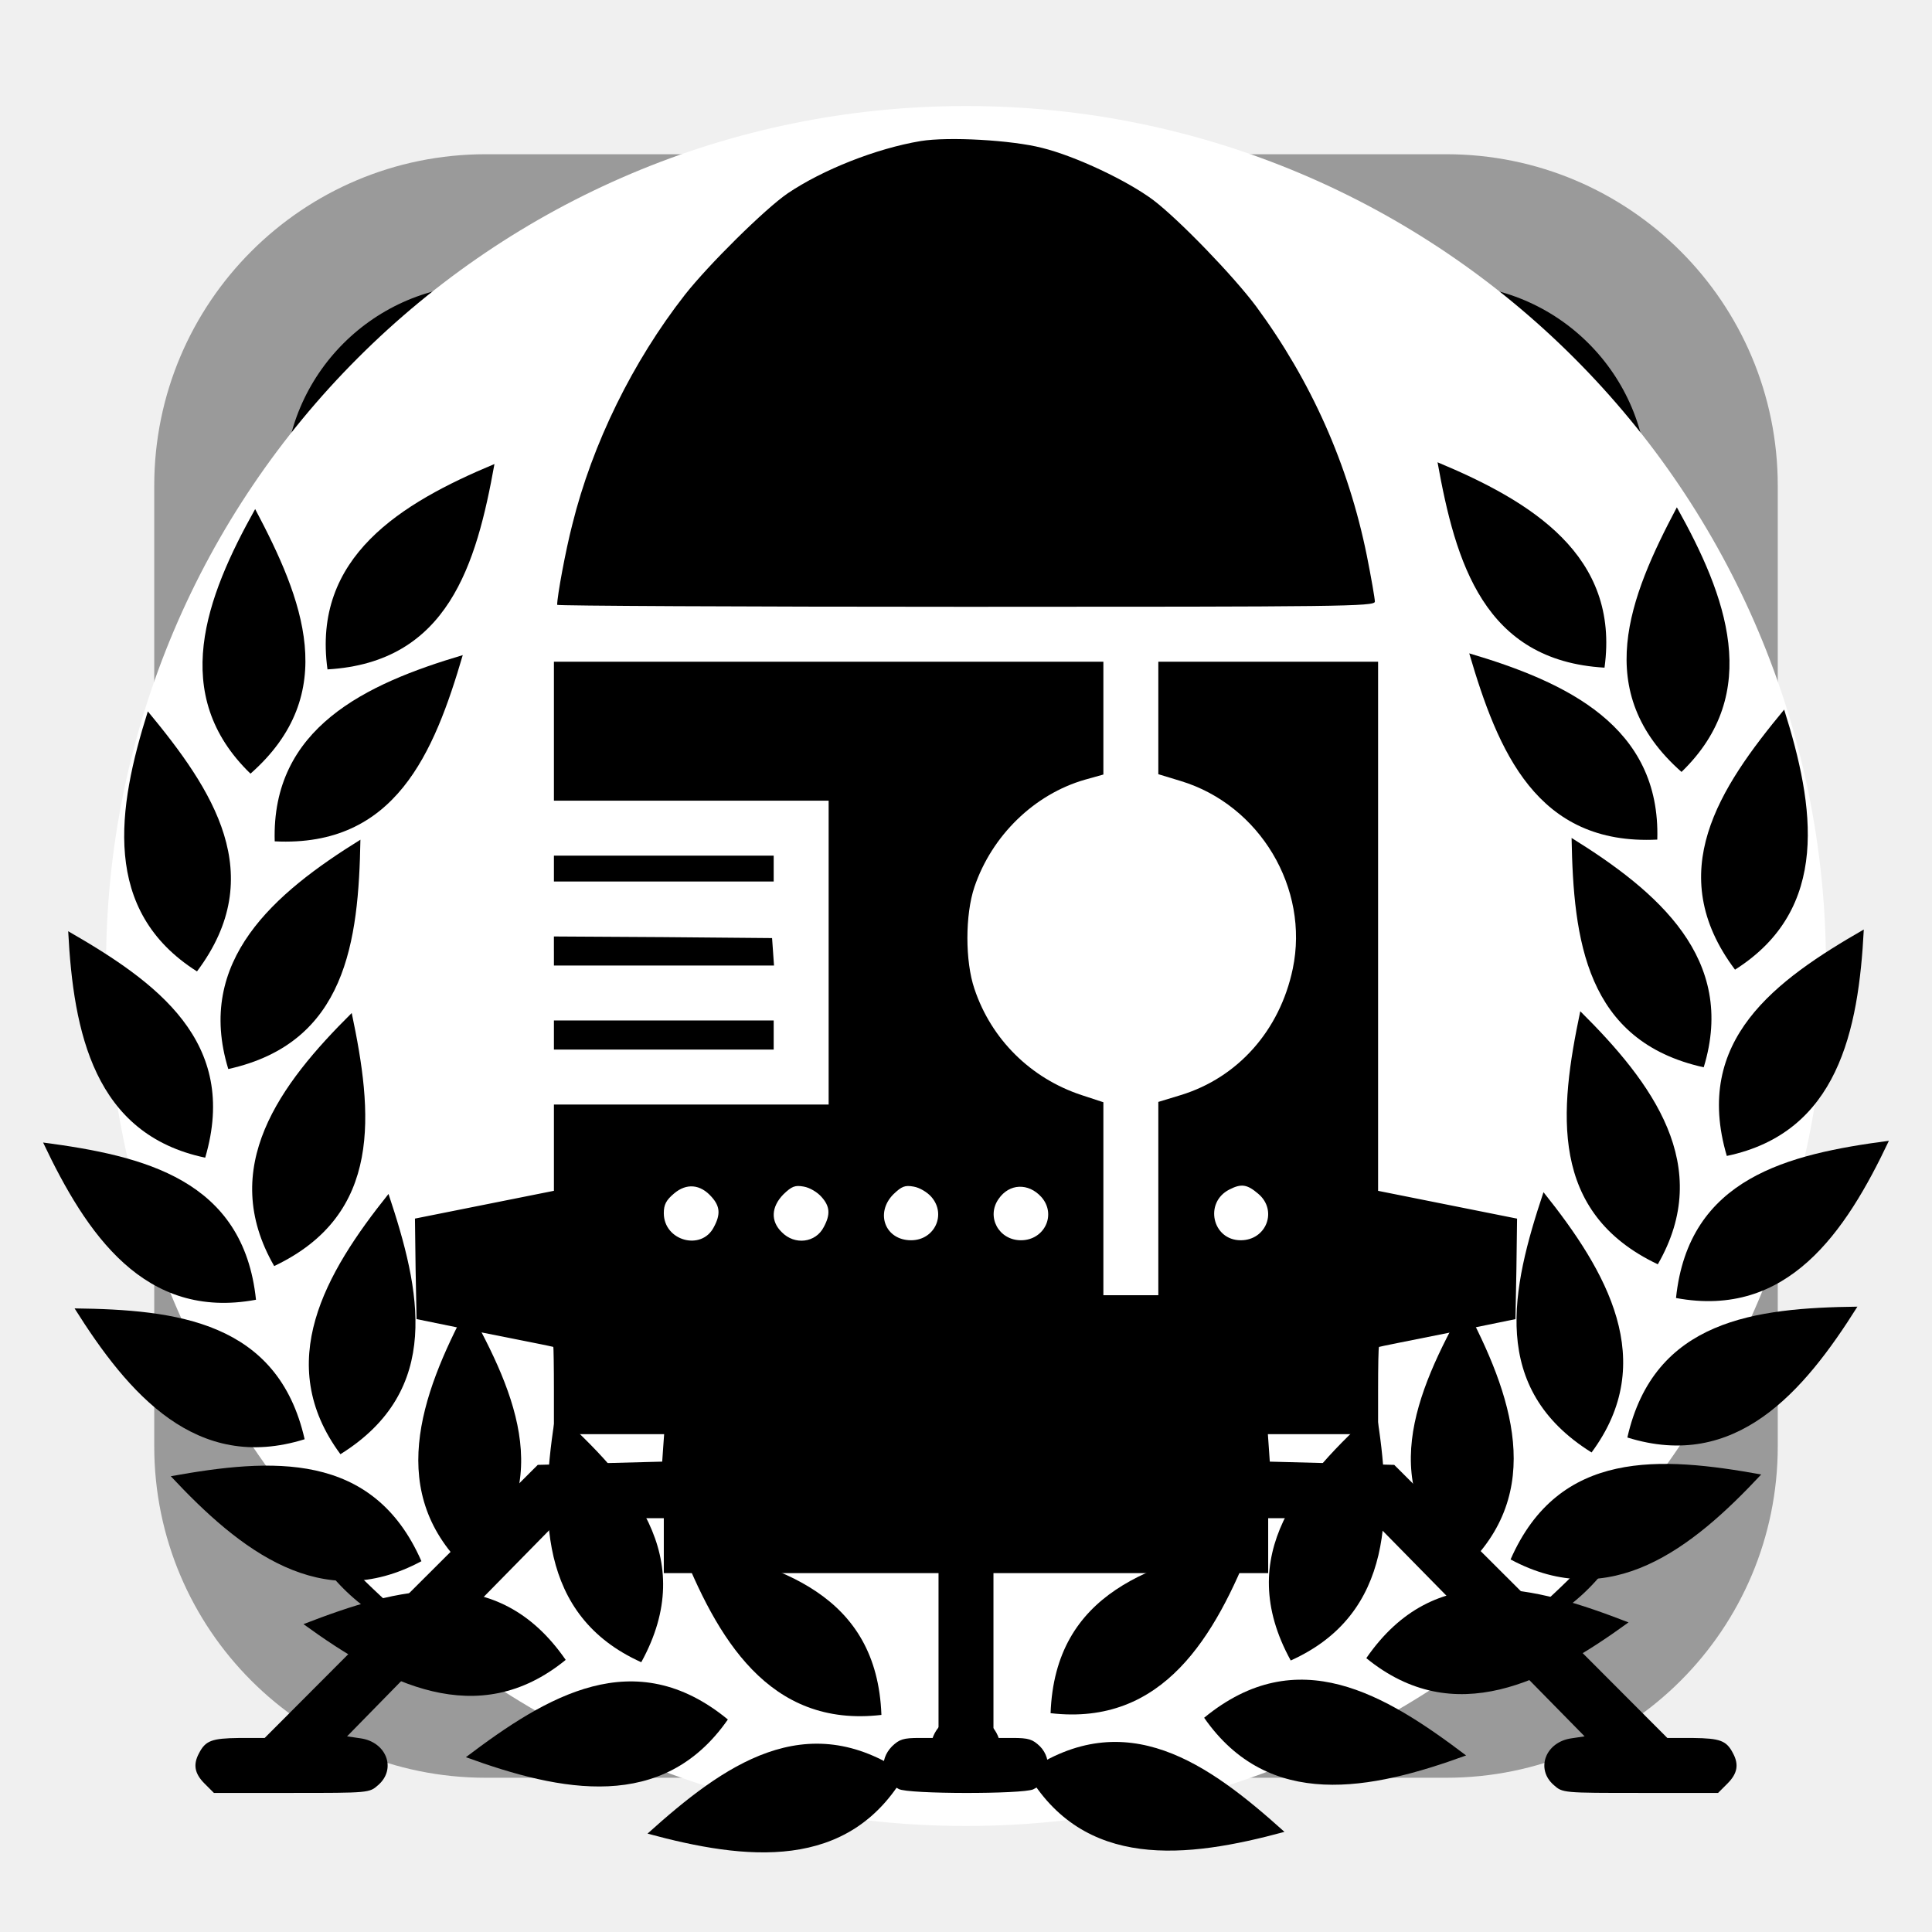
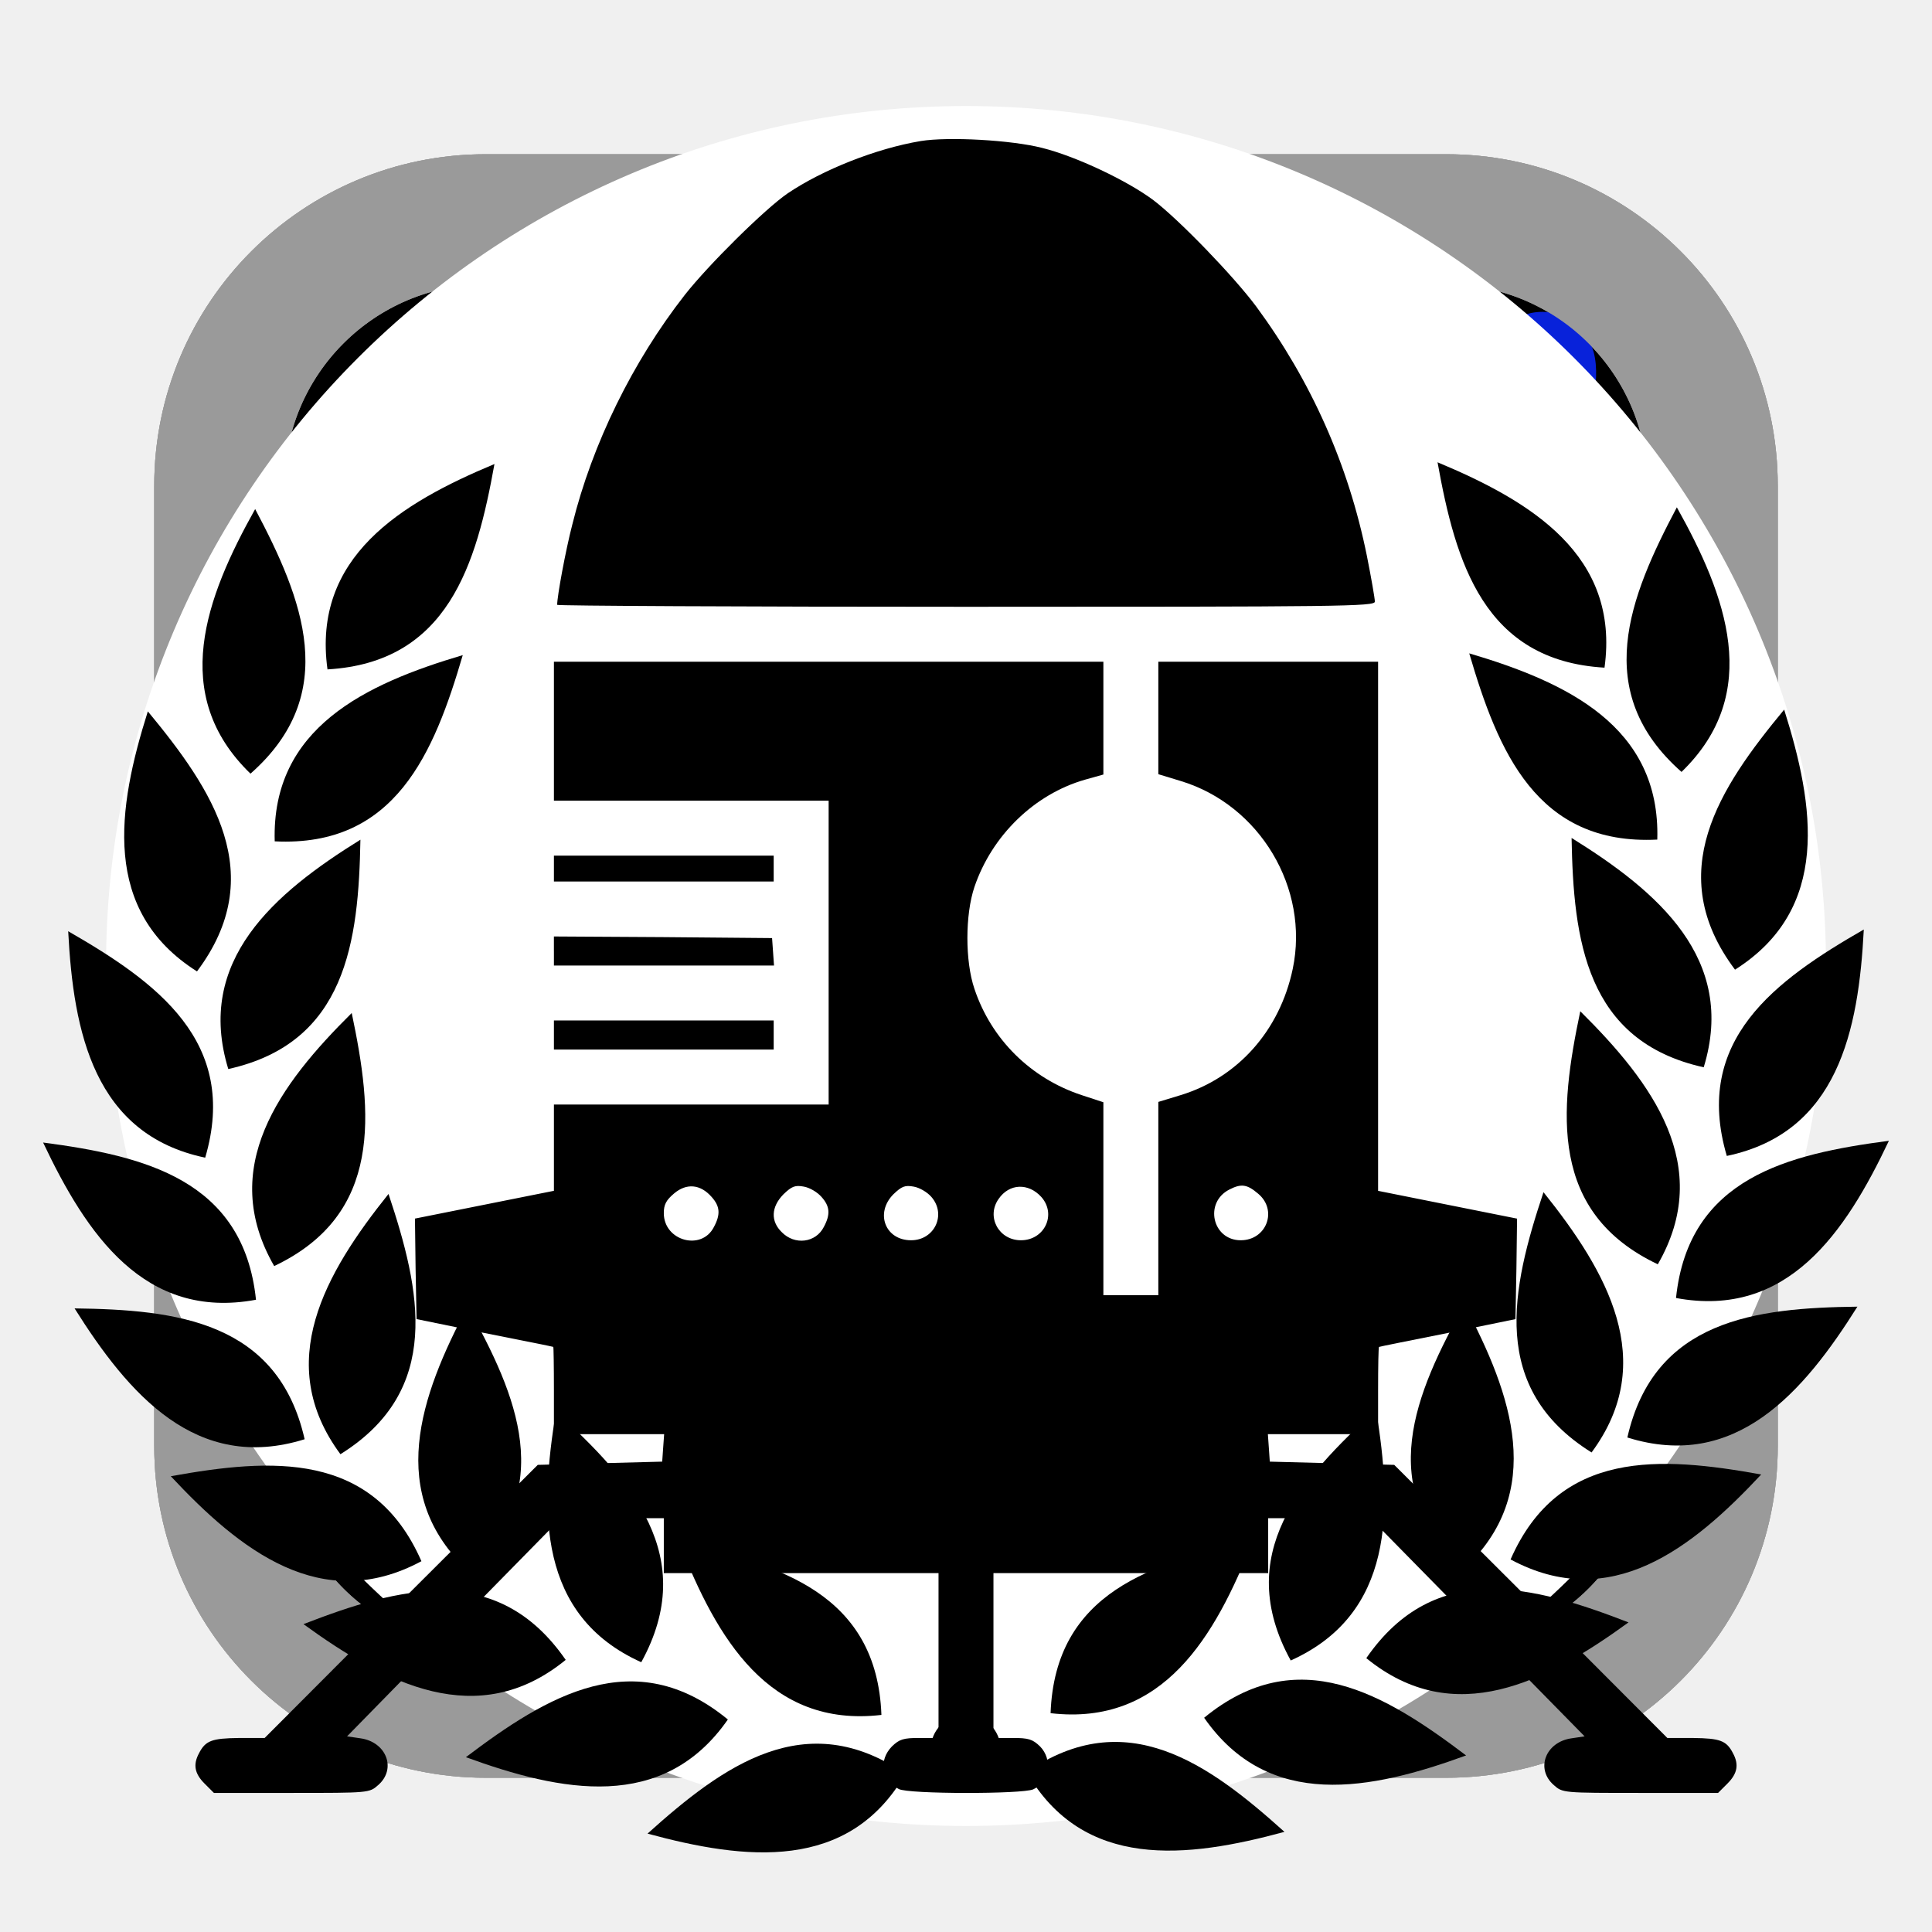
<svg xmlns="http://www.w3.org/2000/svg" xmlns:xlink="http://www.w3.org/1999/xlink" viewBox="0 0 100 100" version="1.0" width="100" height="100" fill="currentColor" id="svg79">
  <defs id="defs83">
    <linearGradient id="linearGradient897">
      <stop style="stop-color:#f2e043;stop-opacity:1;" offset="0" id="stop893" />
      <stop style="stop-color:#f2e043;stop-opacity:0;" offset="1" id="stop895" />
    </linearGradient>
    <linearGradient xlink:href="#linearGradient897" id="linearGradient899" x1="8.261" y1="7.86" x2="92.114" y2="91.713" gradientUnits="userSpaceOnUse" />
  </defs>
-   <g style="display:inline" id="weekly">
-     <g id="g10" transform="translate(4.817503,2.220127)">
-       <rect style="stroke:#9a9a9a;stroke-width:6.742;stroke-linejoin:round;stroke-opacity:1" id="rect907" width="77.291" height="77.291" x="6.537" y="9.134" rx="13.784" />
+   <g style="display:inline" id="weekly_Planeta">
+     <g style="fill-opacity:1" id="g10" transform="translate(4.817503,2.220127)">
+       <rect style="fill-opacity:1;stroke:#9a9a9a;stroke-width:6.742;stroke-linejoin:round;stroke-opacity:1" id="rect907" width="77.291" height="77.291" x="6.537" y="9.134" rx="13.784" />
+     </g>
+     <g style="fill:#16a243;fill-opacity:1" transform="matrix(1.448203,0,0,1.448203,14.77327,14.84646)" id="g16">
+       <g style="fill:#16a243;fill-opacity:1" id="g14-3">
+         <polygon style="fill:#16a243;fill-opacity:1" points="36.376,11.974 36.821,11.445 36.348,11.261 36.089,10.963 35.7,10.333 35.514,9.442 34.783,9.591 34.578,9.905 34.578,10.259 34.93,10.5 35.432,10.815 35.479,11.176 34.938,11.288 34.866,12.057 35.514,12.057 " id="polygon2" />
+         <polygon style="fill:#16a243;fill-opacity:1" points="33.893,11.76 34.809,11.111 34.848,10.629 34.419,10.444 33.819,10.583 33.374,11.297 33.374,11.76 " id="polygon4" />
+         <path style="fill:#16a243;fill-opacity:1" d="m 22.459,13.158 -0.132,0.34 h -0.639 v 0.33 h 0.152 c 0,0 0.009,0.07 0.022,0.162 l 0.392,-0.033 0.245,-0.152 0.064,-0.307 0.317,-0.027 0.125,-0.258 -0.291,-0.06 z" id="path6-67" />
+         <polygon style="fill:#16a243;fill-opacity:1" points="20.812,13.757 20.787,14.08 21.25,14.041 21.298,13.717 21.02,13.498 " id="polygon8" />
+         <path style="fill:#16a243;fill-opacity:1" d="M 48.619,24.061 C 48.612,23.35 48.576,22.644 48.509,21.949 48.284,19.632 47.73,17.411 46.9,15.329 46.838,15.174 46.781,15.017 46.715,14.864 45.609,12.251 44.056,9.872 42.155,7.819 42.03,7.685 41.903,7.553 41.776,7.423 41.417,7.05 41.048,6.686 40.666,6.337 36.344,2.402 30.604,0 24.312,0 17.967,0 12.186,2.445 7.852,6.44 6.842,7.371 5.914,8.387 5.072,9.475 1.896,13.583 0,18.729 0,24.312 c 0,13.407 10.907,24.313 24.313,24.313 9.43,0 17.617,-5.4 21.647,-13.268 0.862,-1.682 1.533,-3.475 1.985,-5.354 0.115,-0.477 0.214,-0.956 0.3,-1.441 0.245,-1.381 0.379,-2.801 0.379,-4.25 10e-4,-0.084 -0.004,-0.167 -0.005,-0.251 z m -4.576,-9.717 0.141,-0.158 c 0.185,0.359 0.358,0.724 0.523,1.094 l -0.23,-0.009 -0.434,0.06 z M 40.53,10.102 40.534,9.016 c 0.382,0.405 0.75,0.822 1.102,1.254 l -0.438,0.652 -1.531,-0.014 -0.096,-0.319 z M 11.202,7.403 V 7.362 h 0.487 l 0.042,-0.167 h 0.797 v 0.348 l -0.229,0.306 h -1.098 z m 0.778,1.085 c 0,0 0.487,-0.083 0.529,-0.083 0.042,0 0,0.486 0,0.486 L 11.411,8.96 11.202,8.71 Z m 33.612,9.651 h -1.779 l -1.084,-0.807 -1.141,0.111 v 0.696 h -0.361 l -0.39,-0.278 -1.976,-0.501 v -1.28 l -2.504,0.195 -0.776,0.417 h -0.994 l -0.487,-0.049 -1.207,0.67 v 1.261 l -2.467,1.78 0.205,0.76 h 0.5 L 31,21.838 l -0.352,0.129 -0.019,1.892 2.132,2.428 h 0.928 l 0.056,-0.148 h 1.668 l 0.481,-0.445 h 0.946 l 0.519,0.52 1.41,0.146 -0.187,1.875 1.565,2.763 -0.824,1.575 0.056,0.742 0.649,0.647 v 1.784 l 0.852,1.146 v 1.482 h 0.736 c -4.096,5.029 -10.33,8.25 -17.305,8.25 C 12.009,46.625 2,36.615 2,24.312 2,21.215 2.636,18.263 3.781,15.58 V 14.884 L 4.579,13.915 C 4.856,13.392 5.153,12.882 5.47,12.385 L 5.506,12.79 4.58,13.915 C 4.293,14.457 4.025,15.011 3.782,15.58 v 1.27 l 0.927,0.446 v 1.765 l 0.889,1.517 0.723,0.111 0.093,-0.52 -0.853,-1.316 -0.167,-1.279 h 0.5 l 0.211,1.316 1.233,1.799 -0.318,0.581 0.784,1.199 1.947,0.482 v -0.315 l 0.779,0.111 -0.074,0.556 0.612,0.112 0.945,0.258 1.335,1.521 1.705,0.129 0.167,1.391 -1.167,0.816 -0.055,1.242 -0.167,0.76 1.688,2.113 0.129,0.724 c 0,0 0.612,0.166 0.687,0.166 0.074,0 1.372,0.983 1.372,0.983 v 3.819 l 0.463,0.13 -0.315,1.762 0.779,1.039 -0.144,1.746 1.029,1.809 1.321,1.154 1.328,0.024 0.13,-0.427 -0.976,-0.822 0.056,-0.408 0.175,-0.5 0.037,-0.51 -0.66,-0.02 -0.333,-0.418 0.548,-0.527 0.074,-0.398 -0.612,-0.175 0.036,-0.37 0.872,-0.132 1.326,-0.637 0.445,-0.816 1.391,-1.78 -0.316,-1.392 0.427,-0.741 1.279,0.039 0.861,-0.682 0.278,-2.686 0.955,-1.213 0.167,-0.779 -0.871,-0.279 -0.575,-0.943 -1.965,-0.02 -1.558,-0.594 -0.074,-1.111 -0.52,-0.909 -1.409,-0.021 -0.814,-1.278 -0.723,-0.353 -0.037,0.39 -1.316,0.078 -0.482,-0.671 -1.373,-0.279 -1.131,1.307 -1.78,-0.302 -0.129,-2.006 -1.299,-0.222 0.521,-0.984 -0.149,-0.565 -1.707,1.141 -1.074,-0.131 -0.383,-0.839 0.234,-0.865 0.592,-1.091 1.363,-0.69 2.632,-0.001 -0.007,0.803 0.946,0.44 -0.075,-1.372 0.682,-0.686 1.376,-0.904 0.094,-0.636 1.372,-1.428 1.459,-0.808 -0.129,-0.106 0.988,-0.93 0.362,0.096 0.166,0.208 0.375,-0.416 0.092,-0.041 -0.411,-0.058 -0.417,-0.139 v -0.4 l 0.221,-0.181 h 0.487 l 0.223,0.098 0.193,0.39 0.236,-0.036 v -0.034 l 0.068,0.023 0.684,-0.105 0.097,-0.334 0.39,0.098 v 0.362 l -0.362,0.249 h 10e-4 l 0.053,0.397 1.239,0.382 c 0,0 10e-4,0.005 0.003,0.015 l 0.285,-0.024 0.019,-0.537 -0.982,-0.447 -0.056,-0.258 0.815,-0.278 0.036,-0.78 -0.852,-0.519 -0.056,-1.315 -1.168,0.574 h -0.426 l 0.112,-1.001 -1.59,-0.375 -0.658,0.497 v 1.516 l -1.183,0.375 -0.474,0.988 -0.514,0.083 V 10.551 L 16.903,10.397 16.347,10.035 16.123,9.216 18.112,8.052 19.085,7.756 19.183,8.41 19.725,8.382 19.767,8.053 20.334,7.972 20.344,7.857 20.1,7.756 20.044,7.408 l 0.697,-0.059 0.421,-0.438 0.023,-0.032 0.005,0.002 0.128,-0.132 1.465,-0.185 0.648,0.55 -1.699,0.905 2.162,0.51 0.28,-0.723 h 0.945 L 25.453,7.176 24.785,7.009 V 6.212 L 22.69,5.284 21.244,5.451 20.428,5.878 20.484,6.916 19.631,6.786 19.5,6.212 20.317,5.47 18.834,5.396 l -0.426,0.129 -0.185,0.5 0.556,0.094 -0.111,0.556 -0.945,0.056 -0.148,0.37 -1.371,0.038 c 0,0 -0.038,-0.778 -0.093,-0.778 -0.055,0 1.075,-0.019 1.075,-0.019 L 18.003,5.544 17.557,5.321 16.964,5.897 15.98,5.841 15.387,5.025 H 14.126 L 12.81,6.008 h 1.206 l 0.11,0.353 -0.313,0.291 1.335,0.037 0.204,0.482 L 13.849,7.115 13.776,6.744 12.831,6.54 12.33,6.262 11.205,6.271 C 14.888,3.588 19.417,2 24.312,2 c 5.642,0 10.797,2.109 14.73,5.574 l -0.265,0.474 -1.029,0.403 -0.434,0.471 0.1,0.549 0.531,0.074 0.32,0.8 0.916,-0.369 0.151,1.07 h -0.276 l -0.752,-0.111 -0.834,0.14 -0.807,1.14 -1.154,0.181 -0.167,0.988 0.487,0.115 -0.141,0.635 -1.146,-0.23 -1.051,0.23 -0.223,0.585 0.182,1.228 0.617,0.289 1.035,-0.006 0.699,-0.063 0.213,-0.556 1.092,-1.419 0.719,0.147 0.708,-0.64 0.132,0.5 1.742,1.175 -0.213,0.286 -0.785,-0.042 0.302,0.428 0.483,0.106 0.566,-0.236 -0.012,-0.682 0.251,-0.126 -0.202,-0.214 -1.162,-0.648 -0.306,-0.861 h 0.966 l 0.309,0.306 0.832,0.717 0.035,0.867 0.862,0.918 0.321,-1.258 0.597,-0.326 0.112,1.029 0.583,0.64 1.163,-0.02 c 0.225,0.579 0.427,1.168 0.604,1.769 z m -32.331,-7.093 0.584,-0.278 0.528,0.126 -0.182,0.709 -0.57,0.181 z m 3.099,1.669 v 0.459 h -1.334 l -0.5,-0.139 0.125,-0.32 0.641,-0.265 h 0.876 v 0.265 z m 0.614,0.64 V 13.8 l -0.334,0.215 -0.416,0.077 c 0,0 0,-0.667 0,-0.737 z m -0.376,-0.181 v -0.529 l 0.459,0.418 z m 0.209,1.07 v 0.433 l -0.319,0.32 h -0.709 l 0.111,-0.486 0.335,-0.029 0.069,-0.167 z m -1.766,-0.889 h 0.737 l -0.945,1.321 -0.39,-0.209 0.084,-0.556 z m 3.018,0.737 v 0.432 H 17.35 l -0.194,-0.28 v -0.402 h 0.056 z m -0.655,-0.594 0.202,-0.212 0.341,0.212 -0.273,0.225 z m 28.55,5.767 0.07,-0.082 c 0.029,0.126 0.06,0.252 0.088,0.38 z" id="path10-53" />
+         <path style="fill:#16a243;fill-opacity:1" d="M 3.782,14.884 V 15.58 C 4.025,15.012 4.293,14.458 4.58,13.915 Z" id="path12-5" />
+       </g>
+     </g>
+   </g>
+   <g id="weekly_Europa" style="display:inline">
+     <g transform="translate(4.817503,2.220127)" id="g927" style="fill-opacity:1">
+       <rect rx="13.784" y="9.134" x="6.537" height="77.291" width="77.291" id="rect925" style="fill-opacity:1;stroke:#9a9a9a;stroke-width:6.742;stroke-linejoin:round;stroke-opacity:1" />
+     </g>
+     <g style="stroke:none;stroke-width:1;stroke-miterlimit:4;stroke-dasharray:none" transform="matrix(1.191435,0,0,1.191435,49.44116,74.11094)" id="g1020">
+       <path style="fill:#0822da;fill-opacity:1;stroke:none;stroke-width:1;stroke-miterlimit:4;stroke-dasharray:none;stroke-opacity:1" d="m 33.275,-33.485 c -0.556,-0.498 -0.355,-0.846 -0.514,-1.513 -0.388,-1.624 -1.53,-2.849 -2.511,-4.158 -0.711,-0.948 -2.087,-2.187 -2.462,-3.312 -0.45,-1.348 0.336,-3.068 -0.059,-4.462 -0.285,-1.009 -1.158,-1.731 -2.223,-1.725 -1.404,0.007 -1.958,1.087 -2.502,2.175 -1.152,2.3 -2.253,4.626 -3.379,6.939 -0.694,1.425 -1.907,5.715 -3.887,5.672 -2.961,-0.064 -1.269,-4.03 -2.071,-5.474 -0.704,-1.268 -3.415,-1.632 -4.688,-1.968 -1.16,-0.307 -0.981,-0.256 -1.692,0.717 -1.041,1.424 -2.081,2.848 -3.122,4.272 -1.44,1.97 -2.829,4.95 -5.038,6.106 -1.834,0.961 -1.976,0.875 -2.267,2.885 -0.211,1.457 -0.694,4.016 1.728,3.692 0.651,-0.087 1.121,-0.798 1.833,-0.462 0.559,0.264 0.387,0.845 0.726,1.183 0.87,0.868 2.223,0.54 3.003,-0.348 0.662,-0.753 1.215,-2.108 1.06,-3.091 -0.196,-1.238 -0.898,-1.228 -0.495,-2.351 0.448,-1.248 2.233,-4.118 3.811,-3.473 1.317,0.538 1.614,2.83 2.315,3.957 0.191,0.306 0.353,0.844 0.746,0.849 0.402,0.005 0.161,-0.806 0.379,-0.878 0.121,-0.04 0.764,1.421 0.76,1.595 -0.028,1.141 -1.464,1.233 -2.269,1.81 -0.88,0.631 -1.719,1.577 -2.099,2.61 -0.287,0.777 -0.221,1.593 -0.628,2.365 -1.617,3.066 -5.61,2.536 -8.532,2.751 -3.59,0.264 -7.425,2.926 -10.164,5.063 -0.801,0.625 -1.677,1.233 -1.983,2.256 -0.188,0.631 0.039,1.209 -0.091,1.796 -0.262,1.183 -1.129,2.44 -1.639,3.544 -1.497,-0.708 -2.982,-1.453 -4.495,-2.126 -1.795,-0.798 -2.788,-0.309 -3.685,1.351 -0.895,1.655 -2,3.388 -2.669,5.146 -0.691,1.815 0.881,2.004 1.957,3.166 0.973,1.051 0.82,1.574 2.4,1.473 1.036,-0.067 1.822,0.233 2.842,0.258 1.747,0.042 3.039,-2.127 4.115,-3.279 0.635,-0.679 1.229,-1.356 2.079,-1.784 1.259,-0.634 1.608,-0.394 2.345,-1.553 0.854,-1.344 1.326,-1.295 2.959,-0.845 1.267,0.349 1.785,-0.021 2.92,-0.531 2.683,-1.205 2.292,1.648 3.826,3.042 C 0.369,0.264 3.473,3.481 3.961,3.324 4.247,3.232 1.186,-3.459 1.641,-4.283 2.796,-6.376 8.45,-0.591 8.737,0.871 8.85,1.448 8.622,2.159 8.811,2.713 8.984,3.224 9.586,3.805 9.893,4.237 10.605,5.239 11.369,6.97 12.41,7.661 14.143,8.809 15.364,5.868 14.773,4.558 14.213,3.314 12.127,2.179 14.389,1.391 15.579,0.976 17.328,0.986 18.331,0.144 c 1.132,-0.951 0.361,-1.325 -0.088,-2.314 -0.629,-1.385 0.451,-3.13 0.944,-4.436 0.599,-1.586 0.827,-2.709 2.589,-1.638 2.197,1.336 2.625,0.039 4.577,-0.576 1.919,-0.605 4.438,1.439 6.481,1.566 -2.53,-12.068 -2.34,-20.712 0.44,-26.232 z" id="path2-6" />
+       <path style="fill:#0822da;fill-opacity:1;stroke:none;stroke-width:1;stroke-miterlimit:4;stroke-dasharray:none;stroke-opacity:1" d="m -15.734,-15.916 c 3.225,0 8.373,0.687 7.483,-4.248 -0.278,-1.542 -1.149,-3.237 -1.18,-4.799 -0.023,-1.179 1.179,-3.091 0.118,-4.105 -0.987,-0.943 -4.164,-0.984 -4.591,0.485 -0.425,1.463 0.59,3.035 0.118,4.594 -0.438,1.444 -1.206,2.856 -1.794,4.247 -0.303,0.717 -2.115,3.826 -0.153,3.826 z" id="path4-2" />
+     </g>
+     <g style="fill:none;fill-opacity:1" id="g1032" transform="translate(4.817503,2.220127)">
+       <rect style="fill:none;fill-opacity:1;stroke:#9a9a9a;stroke-width:6.742;stroke-linejoin:round;stroke-opacity:1" id="rect1030" width="77.291" height="77.291" x="6.537" y="9.134" rx="13.784" />
    </g>
  </g>
  <g style="display:inline" id="monthly">
    <circle style="fill:#ffffff;fill-opacity:1;stroke:none;stroke-width:6.742;stroke-linejoin:round;stroke-opacity:1" id="path1005" cx="50" cy="50" r="44.512" />
    <g id="g1050" transform="translate(4.5e-7,1.886724)">
      <path style="stroke-width:0.102" d="m 53.139,89.84 c 5.152,-3.547 9.429,-0.433 13.345,3.09 -5.056,1.374 -10.41,1.997 -13.345,-3.09 z" id="path2" />
      <path style="stroke-width:0.102" d="m 54.378,86.787 c 0.229,-6.251 5.281,-7.823 10.444,-8.863 -1.916,4.877 -4.612,9.545 -10.444,8.863 z" id="path4" />
      <path style="stroke-width:0.102" d="m 62.326,87.024 c 4.833,-3.97 9.358,-1.228 13.559,1.951 -4.922,1.796 -10.205,2.869 -13.559,-1.951 z" id="path6" />
      <path style="stroke-width:0.102" d="m 66.808,84.06 c -3.012,-5.482 0.517,-9.424 4.415,-12.968 0.859,5.169 0.941,10.559 -4.415,12.968 z" id="path8" />
      <path style="stroke-width:0.102" d="m 70.72,83.938 c 3.556,-5.145 8.66,-3.752 13.572,-1.85 -4.239,3.08 -9.023,5.564 -13.572,1.851 z" id="path10" />
      <path style="stroke-width:0.102" d="m 75.743,79.348 c -4.601,-4.237 -2.512,-9.098 0.054,-13.698 2.46,4.626 4.255,9.709 -0.054,13.698 z" id="path12" />
      <path style="stroke-width:0.102" d="m 78.187,78.83 c 2.512,-5.728 7.789,-5.331 12.973,-4.398 -3.576,3.83 -7.8,7.178 -12.973,4.398 z" id="path14" />
      <path style="stroke-width:0.102" d="m 82.379,73.292 c -5.307,-3.311 -4.156,-8.474 -2.488,-13.471 3.276,4.09 5.982,8.751 2.488,13.471 z" id="path16" />
      <path style="stroke-width:0.102" d="m 84.232,72.518 c 1.384,-6.1 6.64,-6.708 11.907,-6.772 -2.787,4.437 -6.302,8.524 -11.907,6.772 z" id="path18" />
      <path style="stroke-width:0.102" d="m 85.808,63.553 c -5.651,-2.68 -5.099,-7.942 -4.013,-13.097 3.722,3.687 6.945,8.008 4.013,13.097 z" id="path20" />
      <path style="stroke-width:0.102" d="m 86.75,65.298 c 0.65,-6.221 5.796,-7.449 11.019,-8.138 -2.24,4.736 -5.245,9.212 -11.019,8.138 z" id="path22" />
      <path style="stroke-width:0.102" d="m 88.184,53.356 c -6.108,-1.35 -6.745,-6.603 -6.839,-11.87 4.452,2.762 8.559,6.254 6.839,11.87 z" id="path24" />
      <path style="stroke-width:0.102" d="m 89.379,57.944 c -1.768,-6 2.524,-9.094 7.091,-11.72 -0.269,5.233 -1.343,10.515 -7.091,11.72 z" id="path26" />
      <path style="stroke-width:0.102" d="m 85.781,41.57 c -6.247,0.313 -8.251,-4.584 -9.733,-9.639 5.024,1.487 9.908,3.769 9.733,9.639 z" id="path28" />
      <path style="stroke-width:0.102" d="m 89.804,48.303 c -3.754,-5.003 -0.816,-9.403 2.544,-13.46 1.578,4.996 2.419,10.32 -2.544,13.46 z" id="path30" />
      <path style="stroke-width:0.102" d="m 83.049,32.671 c -6.244,-0.361 -7.71,-5.445 -8.642,-10.63 4.836,2.018 9.446,4.812 8.642,10.63 z" id="path32" />
      <path style="stroke-width:0.102" d="m 87.035,38.068 c -4.692,-4.136 -2.708,-9.041 -0.242,-13.696 2.56,4.572 4.464,9.615 0.242,13.696 z" id="path34" />
      <path style="stroke-width:0.102" d="m 46.861,89.931 c -5.152,-3.547 -9.429,-0.433 -13.345,3.09 5.056,1.374 10.41,1.997 13.345,-3.09 z" id="path38" />
      <path style="stroke-width:0.102" d="m 45.622,86.877 c -0.229,-6.251 -5.281,-7.823 -10.444,-8.863 1.916,4.877 4.612,9.545 10.444,8.863 z" id="path40" />
      <path style="stroke-width:0.102" d="m 37.674,87.114 c -4.833,-3.97 -9.358,-1.228 -13.559,1.951 4.922,1.796 10.205,2.869 13.559,-1.951 z" id="path42" />
      <path style="stroke-width:0.102" d="M 33.192,84.15 C 36.204,78.668 32.675,74.725 28.777,71.182 27.918,76.351 27.836,81.741 33.192,84.15 Z" id="path44" />
      <path style="stroke-width:0.102" d="m 29.28,84.028 c -3.556,-5.145 -8.66,-3.752 -13.572,-1.85 4.239,3.08 9.023,5.564 13.572,1.851 z" id="path46" />
      <path style="stroke-width:0.102" d="m 24.257,79.438 c 4.601,-4.237 2.512,-9.098 -0.054,-13.698 -2.46,4.626 -4.255,9.709 0.054,13.698 z" id="path48" />
      <path style="stroke-width:0.102" d="M 21.813,78.921 C 19.3,73.192 14.024,73.589 8.84,74.522 12.416,78.352 16.64,81.7 21.813,78.921 Z" id="path50" />
      <path style="stroke-width:0.102" d="m 17.621,73.383 c 5.307,-3.311 4.156,-8.474 2.488,-13.471 -3.276,4.09 -5.982,8.751 -2.488,13.471 z" id="path52" />
      <path style="stroke-width:0.102" d="M 15.768,72.608 C 14.384,66.508 9.128,65.9 3.861,65.836 6.648,70.272 10.163,74.359 15.768,72.608 Z" id="path54" />
      <path style="stroke-width:0.102" d="m 14.192,63.644 c 5.651,-2.68 5.099,-7.942 4.013,-13.097 -3.722,3.687 -6.945,8.008 -4.013,13.097 z" id="path56" />
      <path style="stroke-width:0.102" d="M 13.25,65.388 C 12.6,59.167 7.454,57.939 2.231,57.25 c 2.24,4.736 5.245,9.212 11.019,8.138 z" id="path58" />
      <path style="stroke-width:0.102" d="m 11.816,53.446 c 6.108,-1.35 6.745,-6.603 6.839,-11.87 -4.452,2.762 -8.559,6.254 -6.839,11.87 z" id="path60" />
      <path style="stroke-width:0.102" d="M 10.621,58.034 C 12.388,52.034 8.097,48.94 3.53,46.314 3.799,51.546 4.873,56.829 10.621,58.034 Z" id="path62" />
      <path style="stroke-width:0.102" d="m 14.219,41.661 c 6.247,0.313 8.251,-4.584 9.733,-9.639 -5.024,1.487 -9.908,3.769 -9.733,9.639 z" id="path64" />
      <path style="stroke-width:0.102" d="M 10.196,48.393 C 13.951,43.39 11.012,38.99 7.652,34.934 6.074,39.93 5.233,45.254 10.196,48.393 Z" id="path66" />
      <path style="stroke-width:0.102" d="m 16.951,32.761 c 6.244,-0.361 7.71,-5.445 8.642,-10.63 -4.836,2.018 -9.446,4.812 -8.642,10.63 z" id="path68" />
      <path style="stroke-width:0.102" d="m 12.965,38.158 c 4.692,-4.136 2.708,-9.041 0.242,-13.696 -2.56,4.572 -4.464,9.615 -0.242,13.696 z" id="path70" />
      <ellipse style="stroke-width:0.121" id="ellipse74" ry="1.812" rx="1.812" cy="88.67" cx="49.982" />
    </g>
    <circle style="fill:#ffffff;fill-opacity:1;stroke:none;stroke-width:4.679;stroke-linejoin:round" id="path1037" cx="141.881" cy="-791.109" r="30.41" />
  </g>
  <g style="display:inline" id="early">
    <g id="g58" transform="matrix(0.08735387,0,0,0.08735387,6.323091,6.323665)">
      <g transform="matrix(0.1,0,0,-0.1,0,512)" id="g14">
        <path d="m 4731.9,5008.2 c -264.3,-44.1 -582.2,-170.4 -789,-310.3 -134.1,-91.9 -469.2,-423.2 -609,-601.3 -308.3,-394.5 -547.7,-880.9 -666.4,-1359.7 -40.2,-155.1 -90,-425.2 -90,-476.9 0,-5.8 1089.7,-11.5 2422.6,-11.5 2223.4,0 2422.6,1.9 2422.6,30.6 0,17.2 -21.1,139.8 -47.9,273.9 -109.2,538.1 -329.4,1032.2 -655,1474.6 -134.1,180 -455.8,513.2 -609,630 -153.2,114.9 -459.6,260.5 -660.7,310.2 -180.1,46.1 -553.5,67.2 -718.2,40.4 z" id="path4-3" />
        <path d="m 2558.3,1511.3 v -411.7 h 813.9 813.9 V 199.4 -700.7 H 3372.2 2558.3 V -957.3 -1212 l -411.7,-82.3 -411.7,-82.3 3.8,-296.8 5.7,-298.7 402.2,-82.4 c 222.1,-44 404.1,-80.4 407.9,-82.3 1.9,0 3.8,-116.8 3.8,-258.5 V -2654 h 327.5 325.6 l -5.8,-80.4 -5.7,-82.3 -367.7,-9.6 -369.6,-9.6 -810.1,-808.2 -808.2,-810.1 H 691.1 c -158.9,-1.9 -197.2,-15.3 -235.5,-90 -36.4,-67 -26.8,-120.7 32.5,-180 l 55.5,-55.5 h 461.5 c 455.8,0 459.6,0 511.3,46 111.1,95.8 49.8,256.6 -105.3,277.7 l -78.5,11.5 633.9,647.3 633.9,645.4 h 304.5 304.5 v -162.8 -162.8 h 813.9 813.9 v -488.3 -488.3 h -113 c -95.8,0 -118.7,-7.7 -162.8,-49.8 -80.4,-82.4 -63.2,-199.2 40.2,-252.8 55.5,-30.7 733.5,-30.7 796.7,-1.9 97.7,44.1 116.8,176.2 40.2,254.7 -44,42.1 -67,49.8 -162.8,49.8 h -113 v 488.3 488.3 h 813.9 813.9 v 162.8 162.8 h 302.6 l 300.7,1.9 635.8,-647.3 635.8,-647.3 -76.6,-11.5 c -155.1,-21.1 -216.4,-181.9 -105.3,-277.7 51.7,-46 55.5,-46 511.3,-46 h 461.5 l 55.5,55.5 c 59.4,59.4 69,113 32.6,180 -38.3,74.7 -76.6,88.1 -235.5,90 h -153.2 l -808.2,810.1 -810.1,808.2 -369.6,9.6 -367.7,9.6 -5.7,82.3 -5.7,80.4 h 325.6 327.5 v 258.5 c 0,141.7 1.9,258.5 5.7,258.5 1.9,1.9 185.8,38.3 406,82.3 l 402.2,82.4 5.7,298.7 3.8,296.8 -411.7,82.3 -411.7,82.3 V 354.6 1923 h -651.1 -651.1 v -333.2 -333.2 l 132.1,-40.2 c 469.2,-141.7 764.1,-635.8 664.5,-1112.7 -76.6,-365.8 -325.6,-645.4 -664.5,-748.8 l -132.1,-40.2 v -572.6 -572.6 H 5976.8 5814 v 572.6 570.7 l -128.3,42.1 c -302.6,99.6 -536.2,331.3 -635.8,630 -55.5,162.8 -55.5,438.6 0,603.3 103.4,304.5 354.3,549.6 654.9,635.8 l 109.2,30.6 V 1589.7 1923 H 4186.1 2558.3 Z m 934.5,-2759.7 c 49.8,-55.5 53.6,-103.4 13.4,-178.1 -72.8,-143.6 -296.8,-82.4 -296.8,82.3 0,49.8 13.4,76.6 61.3,116.8 72.8,61.4 155.1,55.6 222.1,-21 z m 651.2,0 c 49.8,-55.5 53.6,-103.4 13.4,-178.1 -47.9,-93.8 -172.4,-109.2 -249,-30.6 -67,65.1 -63.2,149.4 9.6,224.1 49.8,47.9 68.9,55.5 120.6,46 34.5,-5.8 80.5,-32.6 105.4,-61.4 z m 651.1,0 c 90,-103.4 19.2,-256.6 -120.6,-256.6 -153.2,0 -214.5,160.9 -105.3,271.9 49.8,47.9 68.9,55.5 120.6,46 34.4,-5.7 80.4,-32.5 105.3,-61.3 z m 651.1,0 c 91.9,-103.4 19.1,-256.6 -120.7,-256.6 -132.1,0 -206.8,139.8 -132.1,245.1 63.2,92 176.2,95.8 252.8,11.5 z m 1285,19.2 c 116.8,-97.7 49.8,-275.8 -103.4,-275.8 -168.5,0 -218.3,224.1 -67,300.7 70.8,36.4 105.3,30.6 170.4,-24.9 z" id="path6-6" />
        <path d="m 2558.3,697.3 v -76.6 h 651.1 651.1 v 76.6 76.7 h -651.1 -651.1 z" id="path8-7" />
        <path d="m 2558.3,209 v -86.2 h 653 651.1 l -5.8,82.3 -5.7,80.4 -645.4,5.7 -647.3,3.8 v -86 z" id="path10-5" />
        <path d="m 2558.3,-288.9 v -86.2 h 651.1 651.1 v 86.2 86.2 h -651.1 -651.1 z" id="path12-3" />
      </g>
    </g>
  </g>
</svg>
